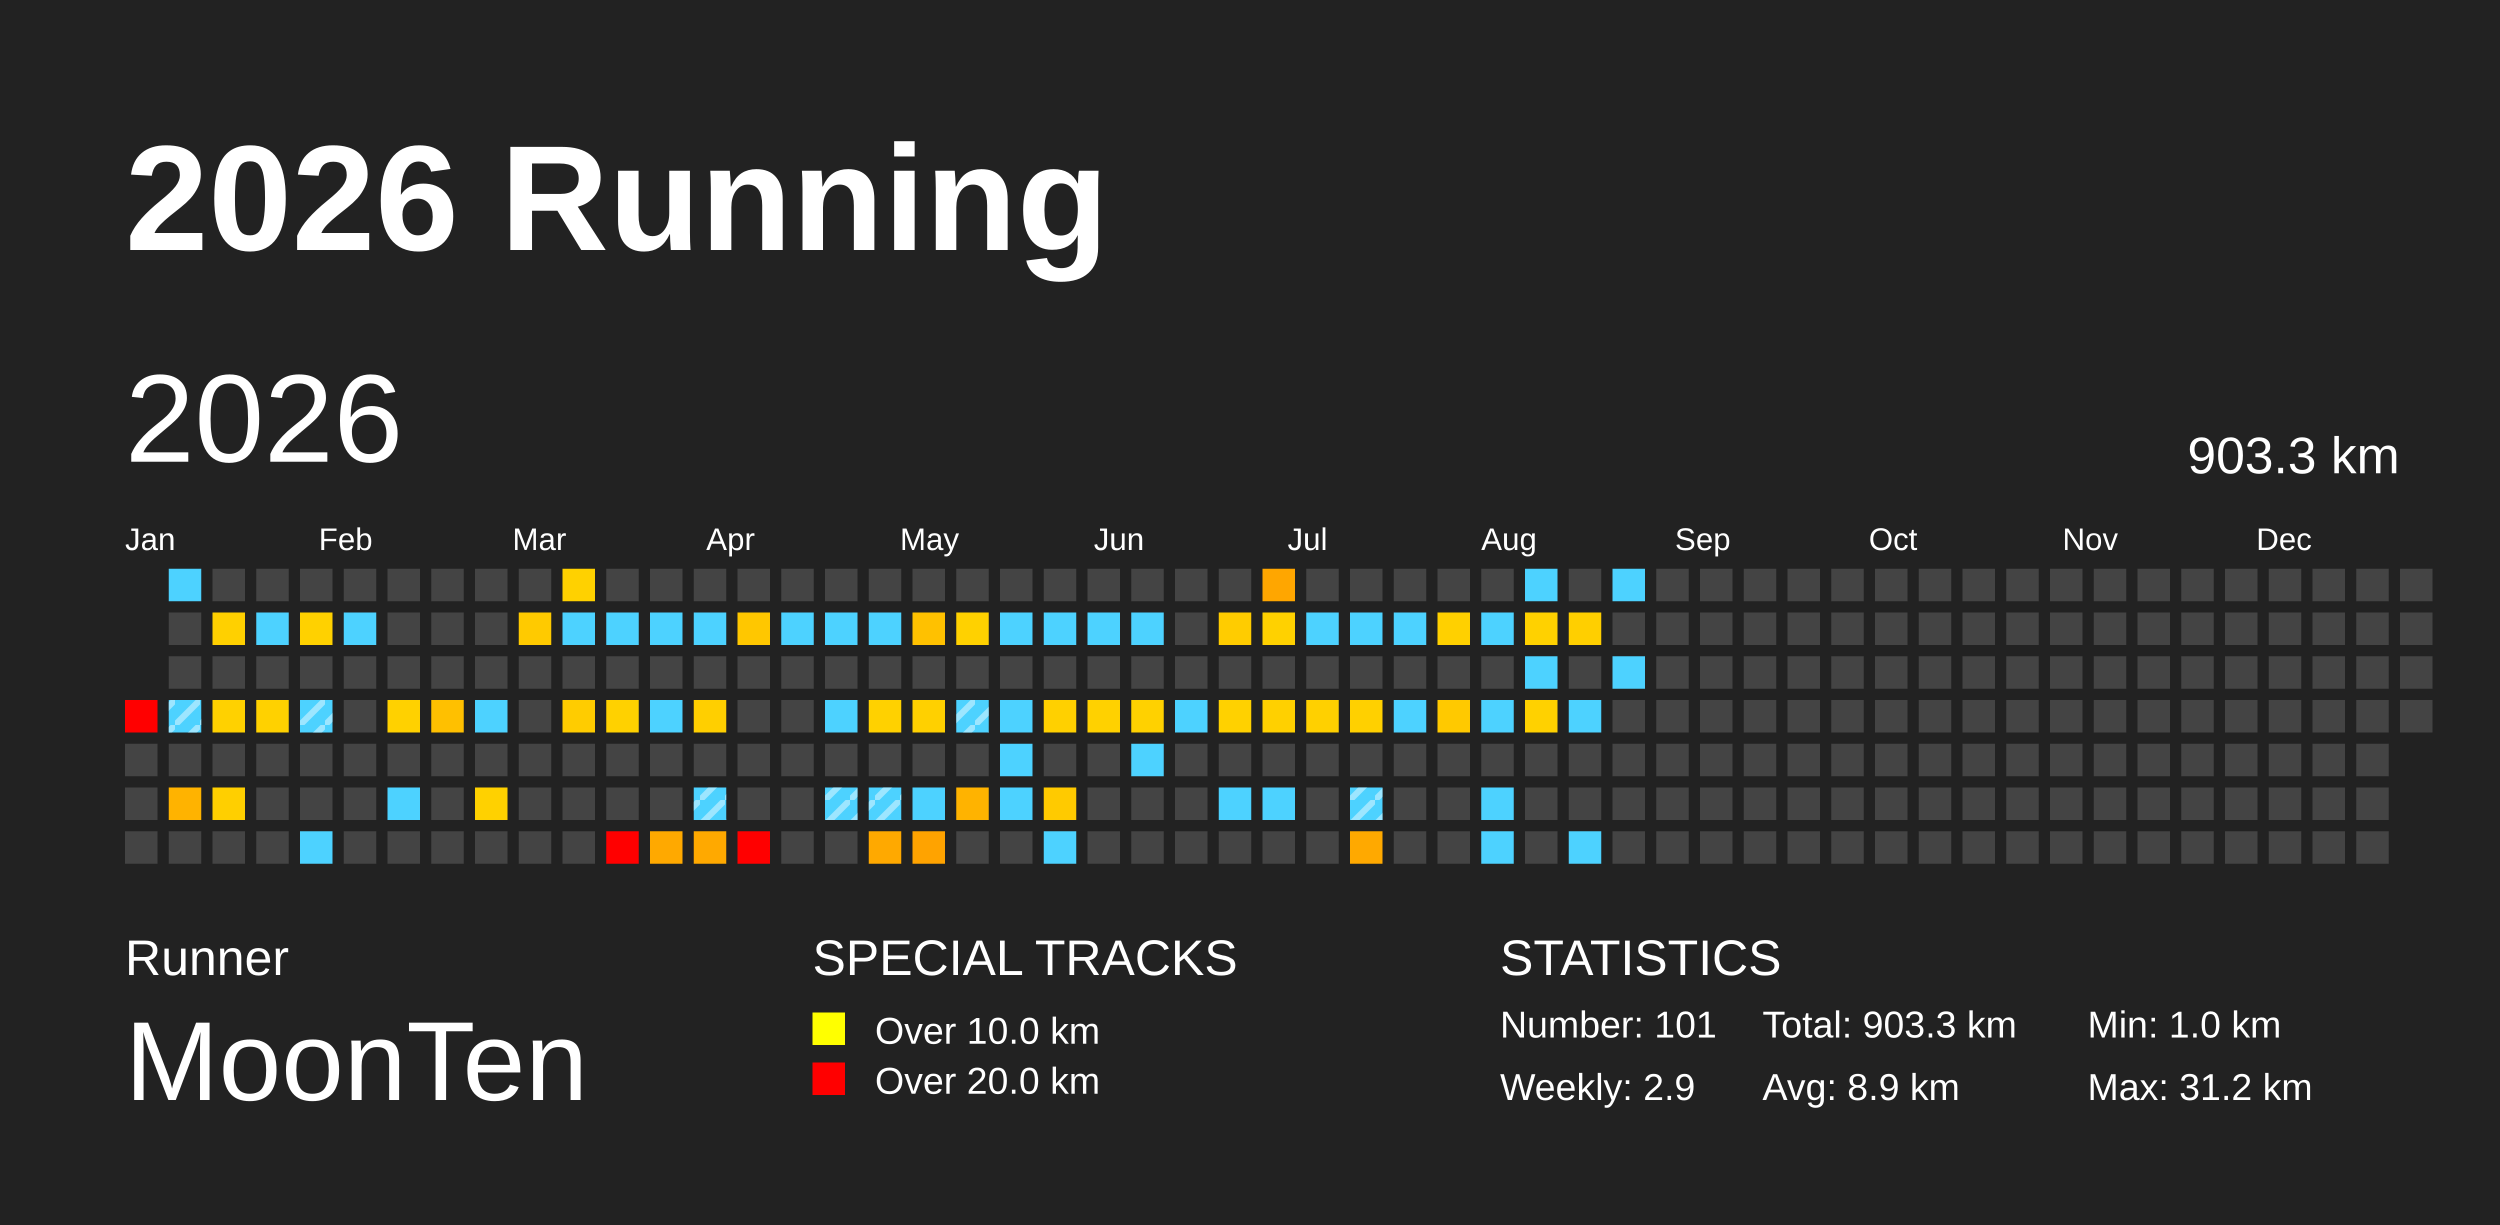
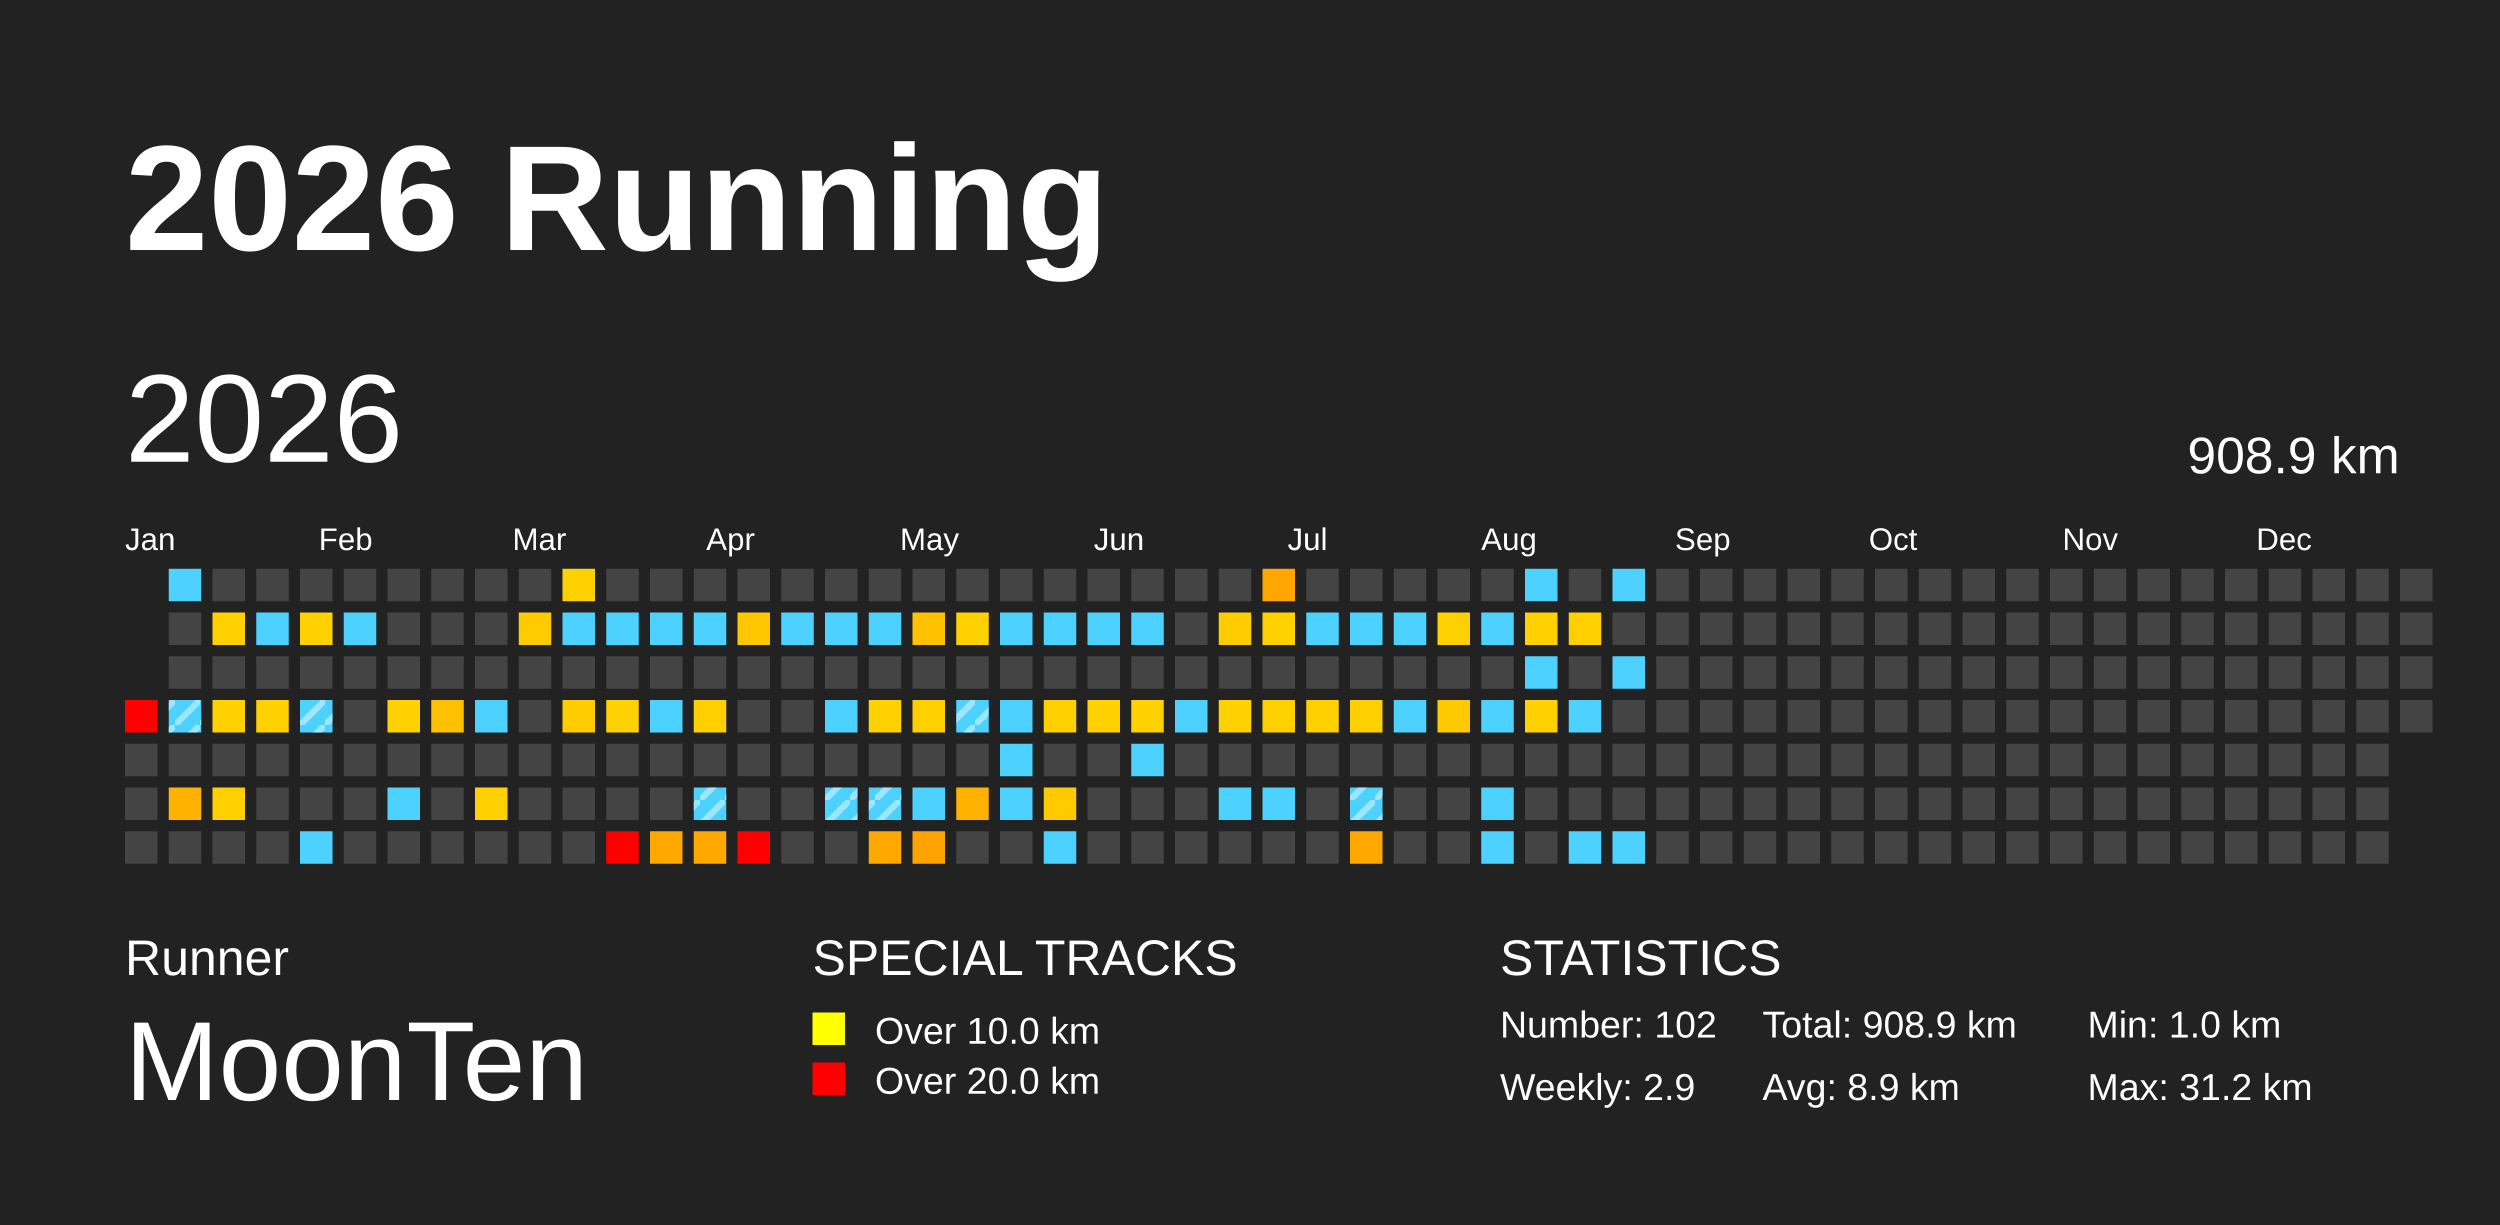
<svg xmlns="http://www.w3.org/2000/svg" baseProfile="full" height="98mm" version="1.1" viewBox="0,0,200,98" width="200mm">
  <defs>
    <pattern height="2" id="indoor-stripe" patternUnits="userSpaceOnUse" width="2">
      <line stroke="white" stroke-opacity="0.45" stroke-width="0.5" x1="0" x2="2" y1="2" y2="0" />
    </pattern>
  </defs>
  <rect fill="#222222" height="98" width="200" x="0" y="0" />
  <text fill="#FFFFFF" style="font-size:12px; font-family:Arial; font-weight:bold;" x="10" y="20">2026 Running</text>
  <text fill="#FFFFFF" style="font-size:4px; font-family:Arial" x="10" y="78">Runner</text>
  <text fill="#FFFFFF" style="font-size:9px; font-family:Arial" x="10" y="88">MoonTen</text>
  <text fill="#FFFFFF" style="font-size:4px; font-family:Arial" x="65" y="78">SPECIAL TRACKS</text>
  <rect fill="yellow" height="2.6" width="2.6" x="65" y="81" />
  <text fill="#FFFFFF" style="font-size:3px; font-family:Arial" x="70" y="83.5">Over 10.0 km</text>
  <rect fill="red" height="2.6" width="2.6" x="65" y="85" />
  <text fill="#FFFFFF" style="font-size:3px; font-family:Arial" x="70" y="87.5">Over 20.0 km</text>
  <text fill="#FFFFFF" style="font-size:4px; font-family:Arial" x="120" y="78">STATISTICS</text>
-   <text fill="#FFFFFF" style="font-size:3px; font-family:Arial" x="120" y="83">Number: 101</text>
+   <text fill="#FFFFFF" style="font-size:3px; font-family:Arial" x="120" y="83">Number: 102</text>
  <text fill="#FFFFFF" style="font-size:3px; font-family:Arial" x="120" y="88">Weekly: 2.9</text>
-   <text fill="#FFFFFF" style="font-size:3px; font-family:Arial" x="141" y="83">Total: 903.3 km</text>
+   <text fill="#FFFFFF" style="font-size:3px; font-family:Arial" x="141" y="83">Total: 908.9 km</text>
  <text fill="#FFFFFF" style="font-size:3px; font-family:Arial" x="141" y="88">Avg: 8.9 km</text>
  <text fill="#FFFFFF" style="font-size:3px; font-family:Arial" x="167" y="83">Min: 1.0 km</text>
  <text fill="#FFFFFF" style="font-size:3px; font-family:Arial" x="167" y="88">Max: 31.2 km</text>
  <text dominant-baseline="hanging" fill="#FFFFFF" style="font-size:10.0px; font-family:Arial;" x="10" y="30">2026</text>
-   <text dominant-baseline="hanging" fill="#FFFFFF" style="font-size:4.125px; font-family:Arial;" x="175" y="35">903.3 km</text>
+   <text dominant-baseline="hanging" fill="#FFFFFF" style="font-size:4.125px; font-family:Arial;" x="175" y="35">908.9 km</text>
  <text fill="#FFFFFF" style="font-size:2.5px; font-family:Arial" x="10.0" y="44">Jan</text>
  <text fill="#FFFFFF" style="font-size:2.5px; font-family:Arial" x="25.5" y="44">Feb</text>
  <text fill="#FFFFFF" style="font-size:2.5px; font-family:Arial" x="41.0" y="44">Mar</text>
  <text fill="#FFFFFF" style="font-size:2.5px; font-family:Arial" x="56.5" y="44">Apr</text>
  <text fill="#FFFFFF" style="font-size:2.5px; font-family:Arial" x="72.0" y="44">May</text>
  <text fill="#FFFFFF" style="font-size:2.5px; font-family:Arial" x="87.5" y="44">Jun</text>
  <text fill="#FFFFFF" style="font-size:2.5px; font-family:Arial" x="103.0" y="44">Jul</text>
  <text fill="#FFFFFF" style="font-size:2.5px; font-family:Arial" x="118.5" y="44">Aug</text>
  <text fill="#FFFFFF" style="font-size:2.5px; font-family:Arial" x="134.0" y="44">Sep</text>
  <text fill="#FFFFFF" style="font-size:2.5px; font-family:Arial" x="149.5" y="44">Oct</text>
  <text fill="#FFFFFF" style="font-size:2.5px; font-family:Arial" x="165.0" y="44">Nov</text>
  <text fill="#FFFFFF" style="font-size:2.5px; font-family:Arial" x="180.5" y="44">Dec</text>
  <rect fill="red" height="2.6" width="2.6" x="10.0" y="56.0" />
  <rect fill="#444444" height="2.6" width="2.6" x="10.0" y="59.5" />
  <rect fill="#444444" height="2.6" width="2.6" x="10.0" y="63.0" />
  <rect fill="#444444" height="2.6" width="2.6" x="10.0" y="66.5" />
  <rect fill="#4dd2ff" height="2.6" width="2.6" x="13.5" y="45.5" />
  <rect fill="#444444" height="2.6" width="2.6" x="13.5" y="49.0" />
  <rect fill="#444444" height="2.6" width="2.6" x="13.5" y="52.5" />
  <rect fill="#4dd2ff" height="2.6" width="2.6" x="13.5" y="56.0" />
  <rect fill="url(#indoor-stripe)" height="2.6" style="pointer-events: none;" width="2.6" x="13.5" y="56.0" />
  <rect fill="#444444" height="2.6" width="2.6" x="13.5" y="59.5" />
  <rect fill="#ffb300" height="2.6" width="2.6" x="13.5" y="63.0" />
  <rect fill="#444444" height="2.6" width="2.6" x="13.5" y="66.5" />
  <rect fill="#444444" height="2.6" width="2.6" x="17.0" y="45.5" />
  <rect fill="#ffd000" height="2.6" width="2.6" x="17.0" y="49.0" />
  <rect fill="#444444" height="2.6" width="2.6" x="17.0" y="52.5" />
  <rect fill="#ffd100" height="2.6" width="2.6" x="17.0" y="56.0" />
  <rect fill="#444444" height="2.6" width="2.6" x="17.0" y="59.5" />
  <rect fill="#ffcf00" height="2.6" width="2.6" x="17.0" y="63.0" />
  <rect fill="#444444" height="2.6" width="2.6" x="17.0" y="66.5" />
  <rect fill="#444444" height="2.6" width="2.6" x="20.5" y="45.5" />
  <rect fill="#4dd2ff" height="2.6" width="2.6" x="20.5" y="49.0" />
  <rect fill="#444444" height="2.6" width="2.6" x="20.5" y="52.5" />
  <rect fill="#ffd100" height="2.6" width="2.6" x="20.5" y="56.0" />
  <rect fill="#444444" height="2.6" width="2.6" x="20.5" y="59.5" />
  <rect fill="#444444" height="2.6" width="2.6" x="20.5" y="63.0" />
  <rect fill="#444444" height="2.6" width="2.6" x="20.5" y="66.5" />
  <rect fill="#444444" height="2.6" width="2.6" x="24.0" y="45.5" />
  <rect fill="#ffd100" height="2.6" width="2.6" x="24.0" y="49.0" />
  <rect fill="#444444" height="2.6" width="2.6" x="24.0" y="52.5" />
  <rect fill="#4dd2ff" height="2.6" width="2.6" x="24.0" y="56.0" />
  <rect fill="url(#indoor-stripe)" height="2.6" style="pointer-events: none;" width="2.6" x="24.0" y="56.0" />
  <rect fill="#444444" height="2.6" width="2.6" x="24.0" y="59.5" />
  <rect fill="#444444" height="2.6" width="2.6" x="24.0" y="63.0" />
  <rect fill="#4dd2ff" height="2.6" width="2.6" x="24.0" y="66.5" />
  <rect fill="#444444" height="2.6" width="2.6" x="27.5" y="45.5" />
  <rect fill="#4dd2ff" height="2.6" width="2.6" x="27.5" y="49.0" />
  <rect fill="#444444" height="2.6" width="2.6" x="27.5" y="52.5" />
  <rect fill="#444444" height="2.6" width="2.6" x="27.5" y="56.0" />
  <rect fill="#444444" height="2.6" width="2.6" x="27.5" y="59.5" />
  <rect fill="#444444" height="2.6" width="2.6" x="27.5" y="63.0" />
  <rect fill="#444444" height="2.6" width="2.6" x="27.5" y="66.5" />
  <rect fill="#444444" height="2.6" width="2.6" x="31.0" y="45.5" />
  <rect fill="#444444" height="2.6" width="2.6" x="31.0" y="49.0" />
  <rect fill="#444444" height="2.6" width="2.6" x="31.0" y="52.5" />
  <rect fill="#ffd100" height="2.6" width="2.6" x="31.0" y="56.0" />
  <rect fill="#444444" height="2.6" width="2.6" x="31.0" y="59.5" />
  <rect fill="#4dd2ff" height="2.6" width="2.6" x="31.0" y="63.0" />
  <rect fill="#444444" height="2.6" width="2.6" x="31.0" y="66.5" />
  <rect fill="#444444" height="2.6" width="2.6" x="34.5" y="45.5" />
  <rect fill="#444444" height="2.6" width="2.6" x="34.5" y="49.0" />
  <rect fill="#444444" height="2.6" width="2.6" x="34.5" y="52.5" />
  <rect fill="#ffc000" height="2.6" width="2.6" x="34.5" y="56.0" />
  <rect fill="#444444" height="2.6" width="2.6" x="34.5" y="59.5" />
  <rect fill="#444444" height="2.6" width="2.6" x="34.5" y="63.0" />
  <rect fill="#444444" height="2.6" width="2.6" x="34.5" y="66.5" />
  <rect fill="#444444" height="2.6" width="2.6" x="38.0" y="45.5" />
  <rect fill="#444444" height="2.6" width="2.6" x="38.0" y="49.0" />
  <rect fill="#444444" height="2.6" width="2.6" x="38.0" y="52.5" />
  <rect fill="#4dd2ff" height="2.6" width="2.6" x="38.0" y="56.0" />
  <rect fill="#444444" height="2.6" width="2.6" x="38.0" y="59.5" />
  <rect fill="#ffd100" height="2.6" width="2.6" x="38.0" y="63.0" />
  <rect fill="#444444" height="2.6" width="2.6" x="38.0" y="66.5" />
  <rect fill="#444444" height="2.6" width="2.6" x="41.5" y="45.5" />
  <rect fill="#ffca00" height="2.6" width="2.6" x="41.5" y="49.0" />
  <rect fill="#444444" height="2.6" width="2.6" x="41.5" y="52.5" />
  <rect fill="#444444" height="2.6" width="2.6" x="41.5" y="56.0" />
  <rect fill="#444444" height="2.6" width="2.6" x="41.5" y="59.5" />
  <rect fill="#444444" height="2.6" width="2.6" x="41.5" y="63.0" />
  <rect fill="#444444" height="2.6" width="2.6" x="41.5" y="66.5" />
  <rect fill="#ffd100" height="2.6" width="2.6" x="45.0" y="45.5" />
  <rect fill="#4dd2ff" height="2.6" width="2.6" x="45.0" y="49.0" />
  <rect fill="#444444" height="2.6" width="2.6" x="45.0" y="52.5" />
  <rect fill="#ffcc00" height="2.6" width="2.6" x="45.0" y="56.0" />
  <rect fill="#444444" height="2.6" width="2.6" x="45.0" y="59.5" />
  <rect fill="#444444" height="2.6" width="2.6" x="45.0" y="63.0" />
  <rect fill="#444444" height="2.6" width="2.6" x="45.0" y="66.5" />
  <rect fill="#444444" height="2.6" width="2.6" x="48.5" y="45.5" />
  <rect fill="#4dd2ff" height="2.6" width="2.6" x="48.5" y="49.0" />
  <rect fill="#444444" height="2.6" width="2.6" x="48.5" y="52.5" />
  <rect fill="#ffd100" height="2.6" width="2.6" x="48.5" y="56.0" />
  <rect fill="#444444" height="2.6" width="2.6" x="48.5" y="59.5" />
  <rect fill="#444444" height="2.6" width="2.6" x="48.5" y="63.0" />
  <rect fill="red" height="2.6" width="2.6" x="48.5" y="66.5" />
  <rect fill="#444444" height="2.6" width="2.6" x="52.0" y="45.5" />
  <rect fill="#4dd2ff" height="2.6" width="2.6" x="52.0" y="49.0" />
  <rect fill="#444444" height="2.6" width="2.6" x="52.0" y="52.5" />
  <rect fill="#4dd2ff" height="2.6" width="2.6" x="52.0" y="56.0" />
  <rect fill="#444444" height="2.6" width="2.6" x="52.0" y="59.5" />
  <rect fill="#444444" height="2.6" width="2.6" x="52.0" y="63.0" />
  <rect fill="#ffa900" height="2.6" width="2.6" x="52.0" y="66.5" />
  <rect fill="#444444" height="2.6" width="2.6" x="55.5" y="45.5" />
  <rect fill="#4dd2ff" height="2.6" width="2.6" x="55.5" y="49.0" />
  <rect fill="#444444" height="2.6" width="2.6" x="55.5" y="52.5" />
  <rect fill="#ffcf00" height="2.6" width="2.6" x="55.5" y="56.0" />
  <rect fill="#444444" height="2.6" width="2.6" x="55.5" y="59.5" />
  <rect fill="#4dd2ff" height="2.6" width="2.6" x="55.5" y="63.0" />
  <rect fill="url(#indoor-stripe)" height="2.6" style="pointer-events: none;" width="2.6" x="55.5" y="63.0" />
  <rect fill="#ffa900" height="2.6" width="2.6" x="55.5" y="66.5" />
  <rect fill="#444444" height="2.6" width="2.6" x="59.0" y="45.5" />
  <rect fill="#ffc700" height="2.6" width="2.6" x="59.0" y="49.0" />
  <rect fill="#444444" height="2.6" width="2.6" x="59.0" y="52.5" />
  <rect fill="#444444" height="2.6" width="2.6" x="59.0" y="56.0" />
  <rect fill="#444444" height="2.6" width="2.6" x="59.0" y="59.5" />
  <rect fill="#444444" height="2.6" width="2.6" x="59.0" y="63.0" />
  <rect fill="red" height="2.6" width="2.6" x="59.0" y="66.5" />
  <rect fill="#444444" height="2.6" width="2.6" x="62.5" y="45.5" />
  <rect fill="#4dd2ff" height="2.6" width="2.6" x="62.5" y="49.0" />
  <rect fill="#444444" height="2.6" width="2.6" x="62.5" y="52.5" />
  <rect fill="#444444" height="2.6" width="2.6" x="62.5" y="56.0" />
  <rect fill="#444444" height="2.6" width="2.6" x="62.5" y="59.5" />
  <rect fill="#444444" height="2.6" width="2.6" x="62.5" y="63.0" />
  <rect fill="#444444" height="2.6" width="2.6" x="62.5" y="66.5" />
  <rect fill="#444444" height="2.6" width="2.6" x="66.0" y="45.5" />
  <rect fill="#4dd2ff" height="2.6" width="2.6" x="66.0" y="49.0" />
  <rect fill="#444444" height="2.6" width="2.6" x="66.0" y="52.5" />
  <rect fill="#4dd2ff" height="2.6" width="2.6" x="66.0" y="56.0" />
  <rect fill="#444444" height="2.6" width="2.6" x="66.0" y="59.5" />
  <rect fill="#4dd2ff" height="2.6" width="2.6" x="66.0" y="63.0" />
  <rect fill="url(#indoor-stripe)" height="2.6" style="pointer-events: none;" width="2.6" x="66.0" y="63.0" />
  <rect fill="#444444" height="2.6" width="2.6" x="66.0" y="66.5" />
  <rect fill="#444444" height="2.6" width="2.6" x="69.5" y="45.5" />
  <rect fill="#4dd2ff" height="2.6" width="2.6" x="69.5" y="49.0" />
  <rect fill="#444444" height="2.6" width="2.6" x="69.5" y="52.5" />
  <rect fill="#ffd100" height="2.6" width="2.6" x="69.5" y="56.0" />
  <rect fill="#444444" height="2.6" width="2.6" x="69.5" y="59.5" />
  <rect fill="#4dd2ff" height="2.6" width="2.6" x="69.5" y="63.0" />
  <rect fill="url(#indoor-stripe)" height="2.6" style="pointer-events: none;" width="2.6" x="69.5" y="63.0" />
  <rect fill="#ffa900" height="2.6" width="2.6" x="69.5" y="66.5" />
  <rect fill="#444444" height="2.6" width="2.6" x="73.0" y="45.5" />
  <rect fill="#ffc100" height="2.6" width="2.6" x="73.0" y="49.0" />
  <rect fill="#444444" height="2.6" width="2.6" x="73.0" y="52.5" />
  <rect fill="#ffd000" height="2.6" width="2.6" x="73.0" y="56.0" />
  <rect fill="#444444" height="2.6" width="2.6" x="73.0" y="59.5" />
  <rect fill="#4dd2ff" height="2.6" width="2.6" x="73.0" y="63.0" />
  <rect fill="#ffa300" height="2.6" width="2.6" x="73.0" y="66.5" />
  <rect fill="#444444" height="2.6" width="2.6" x="76.5" y="45.5" />
  <rect fill="#ffd100" height="2.6" width="2.6" x="76.5" y="49.0" />
  <rect fill="#444444" height="2.6" width="2.6" x="76.5" y="52.5" />
  <rect fill="#4dd2ff" height="2.6" width="2.6" x="76.5" y="56.0" />
  <rect fill="url(#indoor-stripe)" height="2.6" style="pointer-events: none;" width="2.6" x="76.5" y="56.0" />
  <rect fill="#444444" height="2.6" width="2.6" x="76.5" y="59.5" />
  <rect fill="#ffb300" height="2.6" width="2.6" x="76.5" y="63.0" />
  <rect fill="#444444" height="2.6" width="2.6" x="76.5" y="66.5" />
  <rect fill="#444444" height="2.6" width="2.6" x="80.0" y="45.5" />
  <rect fill="#4dd2ff" height="2.6" width="2.6" x="80.0" y="49.0" />
  <rect fill="#444444" height="2.6" width="2.6" x="80.0" y="52.5" />
  <rect fill="#4dd2ff" height="2.6" width="2.6" x="80.0" y="56.0" />
  <rect fill="#4dd2ff" height="2.6" width="2.6" x="80.0" y="59.5" />
  <rect fill="#4dd2ff" height="2.6" width="2.6" x="80.0" y="63.0" />
  <rect fill="#444444" height="2.6" width="2.6" x="80.0" y="66.5" />
  <rect fill="#444444" height="2.6" width="2.6" x="83.5" y="45.5" />
  <rect fill="#4dd2ff" height="2.6" width="2.6" x="83.5" y="49.0" />
  <rect fill="#444444" height="2.6" width="2.6" x="83.5" y="52.5" />
  <rect fill="#ffd000" height="2.6" width="2.6" x="83.5" y="56.0" />
  <rect fill="#444444" height="2.6" width="2.6" x="83.5" y="59.5" />
  <rect fill="#ffca00" height="2.6" width="2.6" x="83.5" y="63.0" />
  <rect fill="#4dd2ff" height="2.6" width="2.6" x="83.5" y="66.5" />
  <rect fill="#444444" height="2.6" width="2.6" x="87.0" y="45.5" />
  <rect fill="#4dd2ff" height="2.6" width="2.6" x="87.0" y="49.0" />
  <rect fill="#444444" height="2.6" width="2.6" x="87.0" y="52.5" />
  <rect fill="#ffd100" height="2.6" width="2.6" x="87.0" y="56.0" />
  <rect fill="#444444" height="2.6" width="2.6" x="87.0" y="59.5" />
  <rect fill="#444444" height="2.6" width="2.6" x="87.0" y="63.0" />
  <rect fill="#444444" height="2.6" width="2.6" x="87.0" y="66.5" />
  <rect fill="#444444" height="2.6" width="2.6" x="90.5" y="45.5" />
  <rect fill="#4dd2ff" height="2.6" width="2.6" x="90.5" y="49.0" />
  <rect fill="#444444" height="2.6" width="2.6" x="90.5" y="52.5" />
  <rect fill="#ffd100" height="2.6" width="2.6" x="90.5" y="56.0" />
  <rect fill="#4dd2ff" height="2.6" width="2.6" x="90.5" y="59.5" />
  <rect fill="#444444" height="2.6" width="2.6" x="90.5" y="63.0" />
  <rect fill="#444444" height="2.6" width="2.6" x="90.5" y="66.5" />
  <rect fill="#444444" height="2.6" width="2.6" x="94.0" y="45.5" />
  <rect fill="#444444" height="2.6" width="2.6" x="94.0" y="49.0" />
  <rect fill="#444444" height="2.6" width="2.6" x="94.0" y="52.5" />
  <rect fill="#4dd2ff" height="2.6" width="2.6" x="94.0" y="56.0" />
  <rect fill="#444444" height="2.6" width="2.6" x="94.0" y="59.5" />
  <rect fill="#444444" height="2.6" width="2.6" x="94.0" y="63.0" />
  <rect fill="#444444" height="2.6" width="2.6" x="94.0" y="66.5" />
  <rect fill="#444444" height="2.6" width="2.6" x="97.5" y="45.5" />
  <rect fill="#ffcc00" height="2.6" width="2.6" x="97.5" y="49.0" />
  <rect fill="#444444" height="2.6" width="2.6" x="97.5" y="52.5" />
  <rect fill="#ffd100" height="2.6" width="2.6" x="97.5" y="56.0" />
  <rect fill="#444444" height="2.6" width="2.6" x="97.5" y="59.5" />
  <rect fill="#4dd2ff" height="2.6" width="2.6" x="97.5" y="63.0" />
  <rect fill="#444444" height="2.6" width="2.6" x="97.5" y="66.5" />
  <rect fill="#ffa600" height="2.6" width="2.6" x="101.0" y="45.5" />
  <rect fill="#ffd100" height="2.6" width="2.6" x="101.0" y="49.0" />
  <rect fill="#444444" height="2.6" width="2.6" x="101.0" y="52.5" />
  <rect fill="#ffd000" height="2.6" width="2.6" x="101.0" y="56.0" />
  <rect fill="#444444" height="2.6" width="2.6" x="101.0" y="59.5" />
  <rect fill="#4dd2ff" height="2.6" width="2.6" x="101.0" y="63.0" />
  <rect fill="#444444" height="2.6" width="2.6" x="101.0" y="66.5" />
  <rect fill="#444444" height="2.6" width="2.6" x="104.5" y="45.5" />
  <rect fill="#4dd2ff" height="2.6" width="2.6" x="104.5" y="49.0" />
  <rect fill="#444444" height="2.6" width="2.6" x="104.5" y="52.5" />
  <rect fill="#ffd000" height="2.6" width="2.6" x="104.5" y="56.0" />
  <rect fill="#444444" height="2.6" width="2.6" x="104.5" y="59.5" />
  <rect fill="#444444" height="2.6" width="2.6" x="104.5" y="63.0" />
  <rect fill="#444444" height="2.6" width="2.6" x="104.5" y="66.5" />
  <rect fill="#444444" height="2.6" width="2.6" x="108.0" y="45.5" />
  <rect fill="#4dd2ff" height="2.6" width="2.6" x="108.0" y="49.0" />
  <rect fill="#444444" height="2.6" width="2.6" x="108.0" y="52.5" />
  <rect fill="#ffd000" height="2.6" width="2.6" x="108.0" y="56.0" />
  <rect fill="#444444" height="2.6" width="2.6" x="108.0" y="59.5" />
  <rect fill="#4dd2ff" height="2.6" width="2.6" x="108.0" y="63.0" />
  <rect fill="url(#indoor-stripe)" height="2.6" style="pointer-events: none;" width="2.6" x="108.0" y="63.0" />
  <rect fill="#ffa900" height="2.6" width="2.6" x="108.0" y="66.5" />
  <rect fill="#444444" height="2.6" width="2.6" x="111.5" y="45.5" />
  <rect fill="#4dd2ff" height="2.6" width="2.6" x="111.5" y="49.0" />
  <rect fill="#444444" height="2.6" width="2.6" x="111.5" y="52.5" />
  <rect fill="#4dd2ff" height="2.6" width="2.6" x="111.5" y="56.0" />
  <rect fill="#444444" height="2.6" width="2.6" x="111.5" y="59.5" />
  <rect fill="#444444" height="2.6" width="2.6" x="111.5" y="63.0" />
  <rect fill="#444444" height="2.6" width="2.6" x="111.5" y="66.5" />
  <rect fill="#444444" height="2.6" width="2.6" x="115.0" y="45.5" />
  <rect fill="#ffd000" height="2.6" width="2.6" x="115.0" y="49.0" />
  <rect fill="#444444" height="2.6" width="2.6" x="115.0" y="52.5" />
  <rect fill="#ffc900" height="2.6" width="2.6" x="115.0" y="56.0" />
  <rect fill="#444444" height="2.6" width="2.6" x="115.0" y="59.5" />
  <rect fill="#444444" height="2.6" width="2.6" x="115.0" y="63.0" />
  <rect fill="#444444" height="2.6" width="2.6" x="115.0" y="66.5" />
  <rect fill="#444444" height="2.6" width="2.6" x="118.5" y="45.5" />
  <rect fill="#4dd2ff" height="2.6" width="2.6" x="118.5" y="49.0" />
  <rect fill="#444444" height="2.6" width="2.6" x="118.5" y="52.5" />
  <rect fill="#4dd2ff" height="2.6" width="2.6" x="118.5" y="56.0" />
  <rect fill="#444444" height="2.6" width="2.6" x="118.5" y="59.5" />
  <rect fill="#4dd2ff" height="2.6" width="2.6" x="118.5" y="63.0" />
  <rect fill="#4dd2ff" height="2.6" width="2.6" x="118.5" y="66.5" />
  <rect fill="#4dd2ff" height="2.6" width="2.6" x="122.0" y="45.5" />
  <rect fill="#ffd100" height="2.6" width="2.6" x="122.0" y="49.0" />
  <rect fill="#4dd2ff" height="2.6" width="2.6" x="122.0" y="52.5" />
  <rect fill="#ffd100" height="2.6" width="2.6" x="122.0" y="56.0" />
  <rect fill="#444444" height="2.6" width="2.6" x="122.0" y="59.5" />
  <rect fill="#444444" height="2.6" width="2.6" x="122.0" y="63.0" />
  <rect fill="#444444" height="2.6" width="2.6" x="122.0" y="66.5" />
  <rect fill="#444444" height="2.6" width="2.6" x="125.5" y="45.5" />
  <rect fill="#ffcf00" height="2.6" width="2.6" x="125.5" y="49.0" />
  <rect fill="#444444" height="2.6" width="2.6" x="125.5" y="52.5" />
  <rect fill="#4dd2ff" height="2.6" width="2.6" x="125.5" y="56.0" />
  <rect fill="#444444" height="2.6" width="2.6" x="125.5" y="59.5" />
  <rect fill="#444444" height="2.6" width="2.6" x="125.5" y="63.0" />
  <rect fill="#4dd2ff" height="2.6" width="2.6" x="125.5" y="66.5" />
  <rect fill="#4dd2ff" height="2.6" width="2.6" x="129.0" y="45.5" />
  <rect fill="#444444" height="2.6" width="2.6" x="129.0" y="49.0" />
  <rect fill="#4dd2ff" height="2.6" width="2.6" x="129.0" y="52.5" />
  <rect fill="#444444" height="2.6" width="2.6" x="129.0" y="56.0" />
  <rect fill="#444444" height="2.6" width="2.6" x="129.0" y="59.5" />
  <rect fill="#444444" height="2.6" width="2.6" x="129.0" y="63.0" />
-   <rect fill="#444444" height="2.6" width="2.6" x="129.0" y="66.5" />
+   <rect fill="#4dd2ff" height="2.6" width="2.6" x="129.0" y="66.5" />
  <rect fill="#444444" height="2.6" width="2.6" x="132.5" y="45.5" />
  <rect fill="#444444" height="2.6" width="2.6" x="132.5" y="49.0" />
  <rect fill="#444444" height="2.6" width="2.6" x="132.5" y="52.5" />
  <rect fill="#444444" height="2.6" width="2.6" x="132.5" y="56.0" />
  <rect fill="#444444" height="2.6" width="2.6" x="132.5" y="59.5" />
  <rect fill="#444444" height="2.6" width="2.6" x="132.5" y="63.0" />
  <rect fill="#444444" height="2.6" width="2.6" x="132.5" y="66.5" />
  <rect fill="#444444" height="2.6" width="2.6" x="136.0" y="45.5" />
  <rect fill="#444444" height="2.6" width="2.6" x="136.0" y="49.0" />
  <rect fill="#444444" height="2.6" width="2.6" x="136.0" y="52.5" />
  <rect fill="#444444" height="2.6" width="2.6" x="136.0" y="56.0" />
  <rect fill="#444444" height="2.6" width="2.6" x="136.0" y="59.5" />
  <rect fill="#444444" height="2.6" width="2.6" x="136.0" y="63.0" />
  <rect fill="#444444" height="2.6" width="2.6" x="136.0" y="66.5" />
  <rect fill="#444444" height="2.6" width="2.6" x="139.5" y="45.5" />
  <rect fill="#444444" height="2.6" width="2.6" x="139.5" y="49.0" />
  <rect fill="#444444" height="2.6" width="2.6" x="139.5" y="52.5" />
  <rect fill="#444444" height="2.6" width="2.6" x="139.5" y="56.0" />
  <rect fill="#444444" height="2.6" width="2.6" x="139.5" y="59.5" />
  <rect fill="#444444" height="2.6" width="2.6" x="139.5" y="63.0" />
  <rect fill="#444444" height="2.6" width="2.6" x="139.5" y="66.5" />
  <rect fill="#444444" height="2.6" width="2.6" x="143.0" y="45.5" />
  <rect fill="#444444" height="2.6" width="2.6" x="143.0" y="49.0" />
  <rect fill="#444444" height="2.6" width="2.6" x="143.0" y="52.5" />
  <rect fill="#444444" height="2.6" width="2.6" x="143.0" y="56.0" />
  <rect fill="#444444" height="2.6" width="2.6" x="143.0" y="59.5" />
  <rect fill="#444444" height="2.6" width="2.6" x="143.0" y="63.0" />
  <rect fill="#444444" height="2.6" width="2.6" x="143.0" y="66.5" />
  <rect fill="#444444" height="2.6" width="2.6" x="146.5" y="45.5" />
  <rect fill="#444444" height="2.6" width="2.6" x="146.5" y="49.0" />
  <rect fill="#444444" height="2.6" width="2.6" x="146.5" y="52.5" />
  <rect fill="#444444" height="2.6" width="2.6" x="146.5" y="56.0" />
  <rect fill="#444444" height="2.6" width="2.6" x="146.5" y="59.5" />
  <rect fill="#444444" height="2.6" width="2.6" x="146.5" y="63.0" />
  <rect fill="#444444" height="2.6" width="2.6" x="146.5" y="66.5" />
  <rect fill="#444444" height="2.6" width="2.6" x="150.0" y="45.5" />
  <rect fill="#444444" height="2.6" width="2.6" x="150.0" y="49.0" />
  <rect fill="#444444" height="2.6" width="2.6" x="150.0" y="52.5" />
  <rect fill="#444444" height="2.6" width="2.6" x="150.0" y="56.0" />
  <rect fill="#444444" height="2.6" width="2.6" x="150.0" y="59.5" />
  <rect fill="#444444" height="2.6" width="2.6" x="150.0" y="63.0" />
  <rect fill="#444444" height="2.6" width="2.6" x="150.0" y="66.5" />
  <rect fill="#444444" height="2.6" width="2.6" x="153.5" y="45.5" />
  <rect fill="#444444" height="2.6" width="2.6" x="153.5" y="49.0" />
  <rect fill="#444444" height="2.6" width="2.6" x="153.5" y="52.5" />
  <rect fill="#444444" height="2.6" width="2.6" x="153.5" y="56.0" />
  <rect fill="#444444" height="2.6" width="2.6" x="153.5" y="59.5" />
  <rect fill="#444444" height="2.6" width="2.6" x="153.5" y="63.0" />
  <rect fill="#444444" height="2.6" width="2.6" x="153.5" y="66.5" />
  <rect fill="#444444" height="2.6" width="2.6" x="157.0" y="45.5" />
  <rect fill="#444444" height="2.6" width="2.6" x="157.0" y="49.0" />
  <rect fill="#444444" height="2.6" width="2.6" x="157.0" y="52.5" />
  <rect fill="#444444" height="2.6" width="2.6" x="157.0" y="56.0" />
  <rect fill="#444444" height="2.6" width="2.6" x="157.0" y="59.5" />
  <rect fill="#444444" height="2.6" width="2.6" x="157.0" y="63.0" />
  <rect fill="#444444" height="2.6" width="2.6" x="157.0" y="66.5" />
  <rect fill="#444444" height="2.6" width="2.6" x="160.5" y="45.5" />
  <rect fill="#444444" height="2.6" width="2.6" x="160.5" y="49.0" />
  <rect fill="#444444" height="2.6" width="2.6" x="160.5" y="52.5" />
  <rect fill="#444444" height="2.6" width="2.6" x="160.5" y="56.0" />
  <rect fill="#444444" height="2.6" width="2.6" x="160.5" y="59.5" />
  <rect fill="#444444" height="2.6" width="2.6" x="160.5" y="63.0" />
  <rect fill="#444444" height="2.6" width="2.6" x="160.5" y="66.5" />
  <rect fill="#444444" height="2.6" width="2.6" x="164.0" y="45.5" />
  <rect fill="#444444" height="2.6" width="2.6" x="164.0" y="49.0" />
  <rect fill="#444444" height="2.6" width="2.6" x="164.0" y="52.5" />
  <rect fill="#444444" height="2.6" width="2.6" x="164.0" y="56.0" />
  <rect fill="#444444" height="2.6" width="2.6" x="164.0" y="59.5" />
  <rect fill="#444444" height="2.6" width="2.6" x="164.0" y="63.0" />
  <rect fill="#444444" height="2.6" width="2.6" x="164.0" y="66.5" />
  <rect fill="#444444" height="2.6" width="2.6" x="167.5" y="45.5" />
  <rect fill="#444444" height="2.6" width="2.6" x="167.5" y="49.0" />
  <rect fill="#444444" height="2.6" width="2.6" x="167.5" y="52.5" />
  <rect fill="#444444" height="2.6" width="2.6" x="167.5" y="56.0" />
  <rect fill="#444444" height="2.6" width="2.6" x="167.5" y="59.5" />
  <rect fill="#444444" height="2.6" width="2.6" x="167.5" y="63.0" />
  <rect fill="#444444" height="2.6" width="2.6" x="167.5" y="66.5" />
  <rect fill="#444444" height="2.6" width="2.6" x="171.0" y="45.5" />
  <rect fill="#444444" height="2.6" width="2.6" x="171.0" y="49.0" />
  <rect fill="#444444" height="2.6" width="2.6" x="171.0" y="52.5" />
  <rect fill="#444444" height="2.6" width="2.6" x="171.0" y="56.0" />
  <rect fill="#444444" height="2.6" width="2.6" x="171.0" y="59.5" />
  <rect fill="#444444" height="2.6" width="2.6" x="171.0" y="63.0" />
  <rect fill="#444444" height="2.6" width="2.6" x="171.0" y="66.5" />
  <rect fill="#444444" height="2.6" width="2.6" x="174.5" y="45.5" />
  <rect fill="#444444" height="2.6" width="2.6" x="174.5" y="49.0" />
  <rect fill="#444444" height="2.6" width="2.6" x="174.5" y="52.5" />
  <rect fill="#444444" height="2.6" width="2.6" x="174.5" y="56.0" />
  <rect fill="#444444" height="2.6" width="2.6" x="174.5" y="59.5" />
  <rect fill="#444444" height="2.6" width="2.6" x="174.5" y="63.0" />
  <rect fill="#444444" height="2.6" width="2.6" x="174.5" y="66.5" />
  <rect fill="#444444" height="2.6" width="2.6" x="178.0" y="45.5" />
  <rect fill="#444444" height="2.6" width="2.6" x="178.0" y="49.0" />
  <rect fill="#444444" height="2.6" width="2.6" x="178.0" y="52.5" />
  <rect fill="#444444" height="2.6" width="2.6" x="178.0" y="56.0" />
  <rect fill="#444444" height="2.6" width="2.6" x="178.0" y="59.5" />
  <rect fill="#444444" height="2.6" width="2.6" x="178.0" y="63.0" />
  <rect fill="#444444" height="2.6" width="2.6" x="178.0" y="66.5" />
  <rect fill="#444444" height="2.6" width="2.6" x="181.5" y="45.5" />
  <rect fill="#444444" height="2.6" width="2.6" x="181.5" y="49.0" />
  <rect fill="#444444" height="2.6" width="2.6" x="181.5" y="52.5" />
  <rect fill="#444444" height="2.6" width="2.6" x="181.5" y="56.0" />
  <rect fill="#444444" height="2.6" width="2.6" x="181.5" y="59.5" />
  <rect fill="#444444" height="2.6" width="2.6" x="181.5" y="63.0" />
  <rect fill="#444444" height="2.6" width="2.6" x="181.5" y="66.5" />
  <rect fill="#444444" height="2.6" width="2.6" x="185.0" y="45.5" />
  <rect fill="#444444" height="2.6" width="2.6" x="185.0" y="49.0" />
  <rect fill="#444444" height="2.6" width="2.6" x="185.0" y="52.5" />
  <rect fill="#444444" height="2.6" width="2.6" x="185.0" y="56.0" />
  <rect fill="#444444" height="2.6" width="2.6" x="185.0" y="59.5" />
  <rect fill="#444444" height="2.6" width="2.6" x="185.0" y="63.0" />
  <rect fill="#444444" height="2.6" width="2.6" x="185.0" y="66.5" />
  <rect fill="#444444" height="2.6" width="2.6" x="188.5" y="45.5" />
  <rect fill="#444444" height="2.6" width="2.6" x="188.5" y="49.0" />
  <rect fill="#444444" height="2.6" width="2.6" x="188.5" y="52.5" />
  <rect fill="#444444" height="2.6" width="2.6" x="188.5" y="56.0" />
  <rect fill="#444444" height="2.6" width="2.6" x="188.5" y="59.5" />
  <rect fill="#444444" height="2.6" width="2.6" x="188.5" y="63.0" />
  <rect fill="#444444" height="2.6" width="2.6" x="188.5" y="66.5" />
  <rect fill="#444444" height="2.6" width="2.6" x="192.0" y="45.5" />
  <rect fill="#444444" height="2.6" width="2.6" x="192.0" y="49.0" />
  <rect fill="#444444" height="2.6" width="2.6" x="192.0" y="52.5" />
  <rect fill="#444444" height="2.6" width="2.6" x="192.0" y="56.0" />
</svg>
